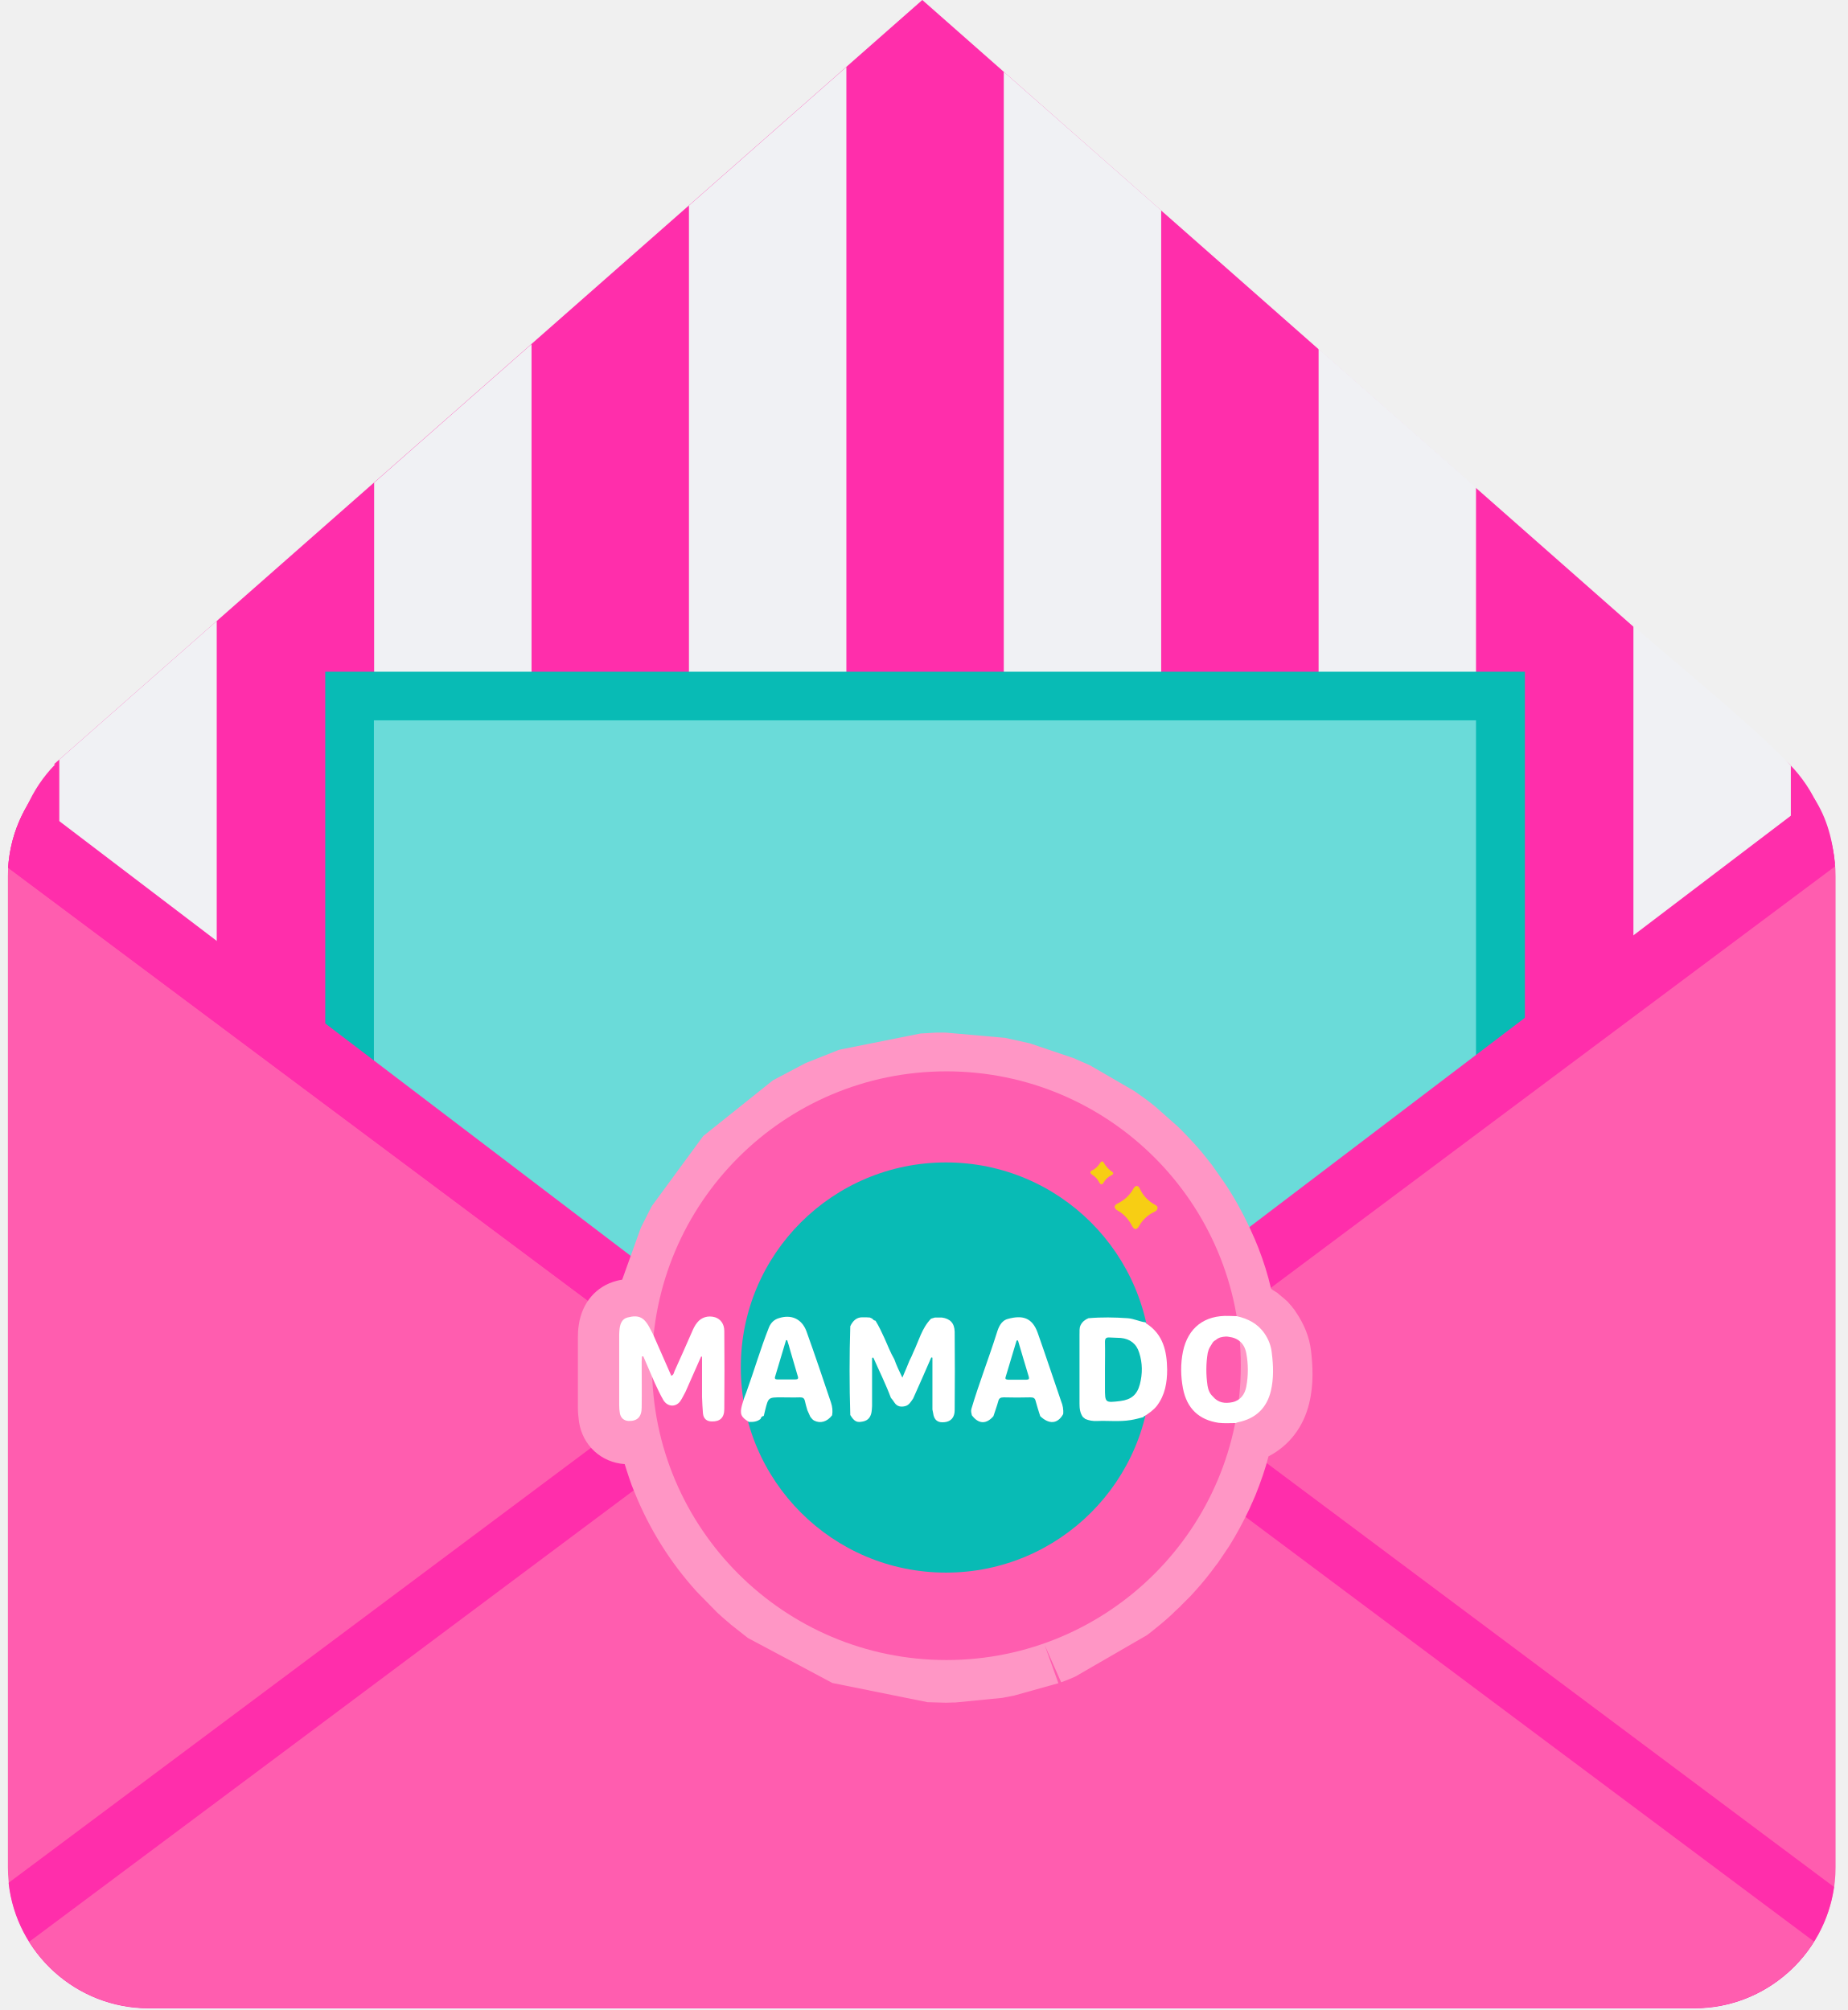
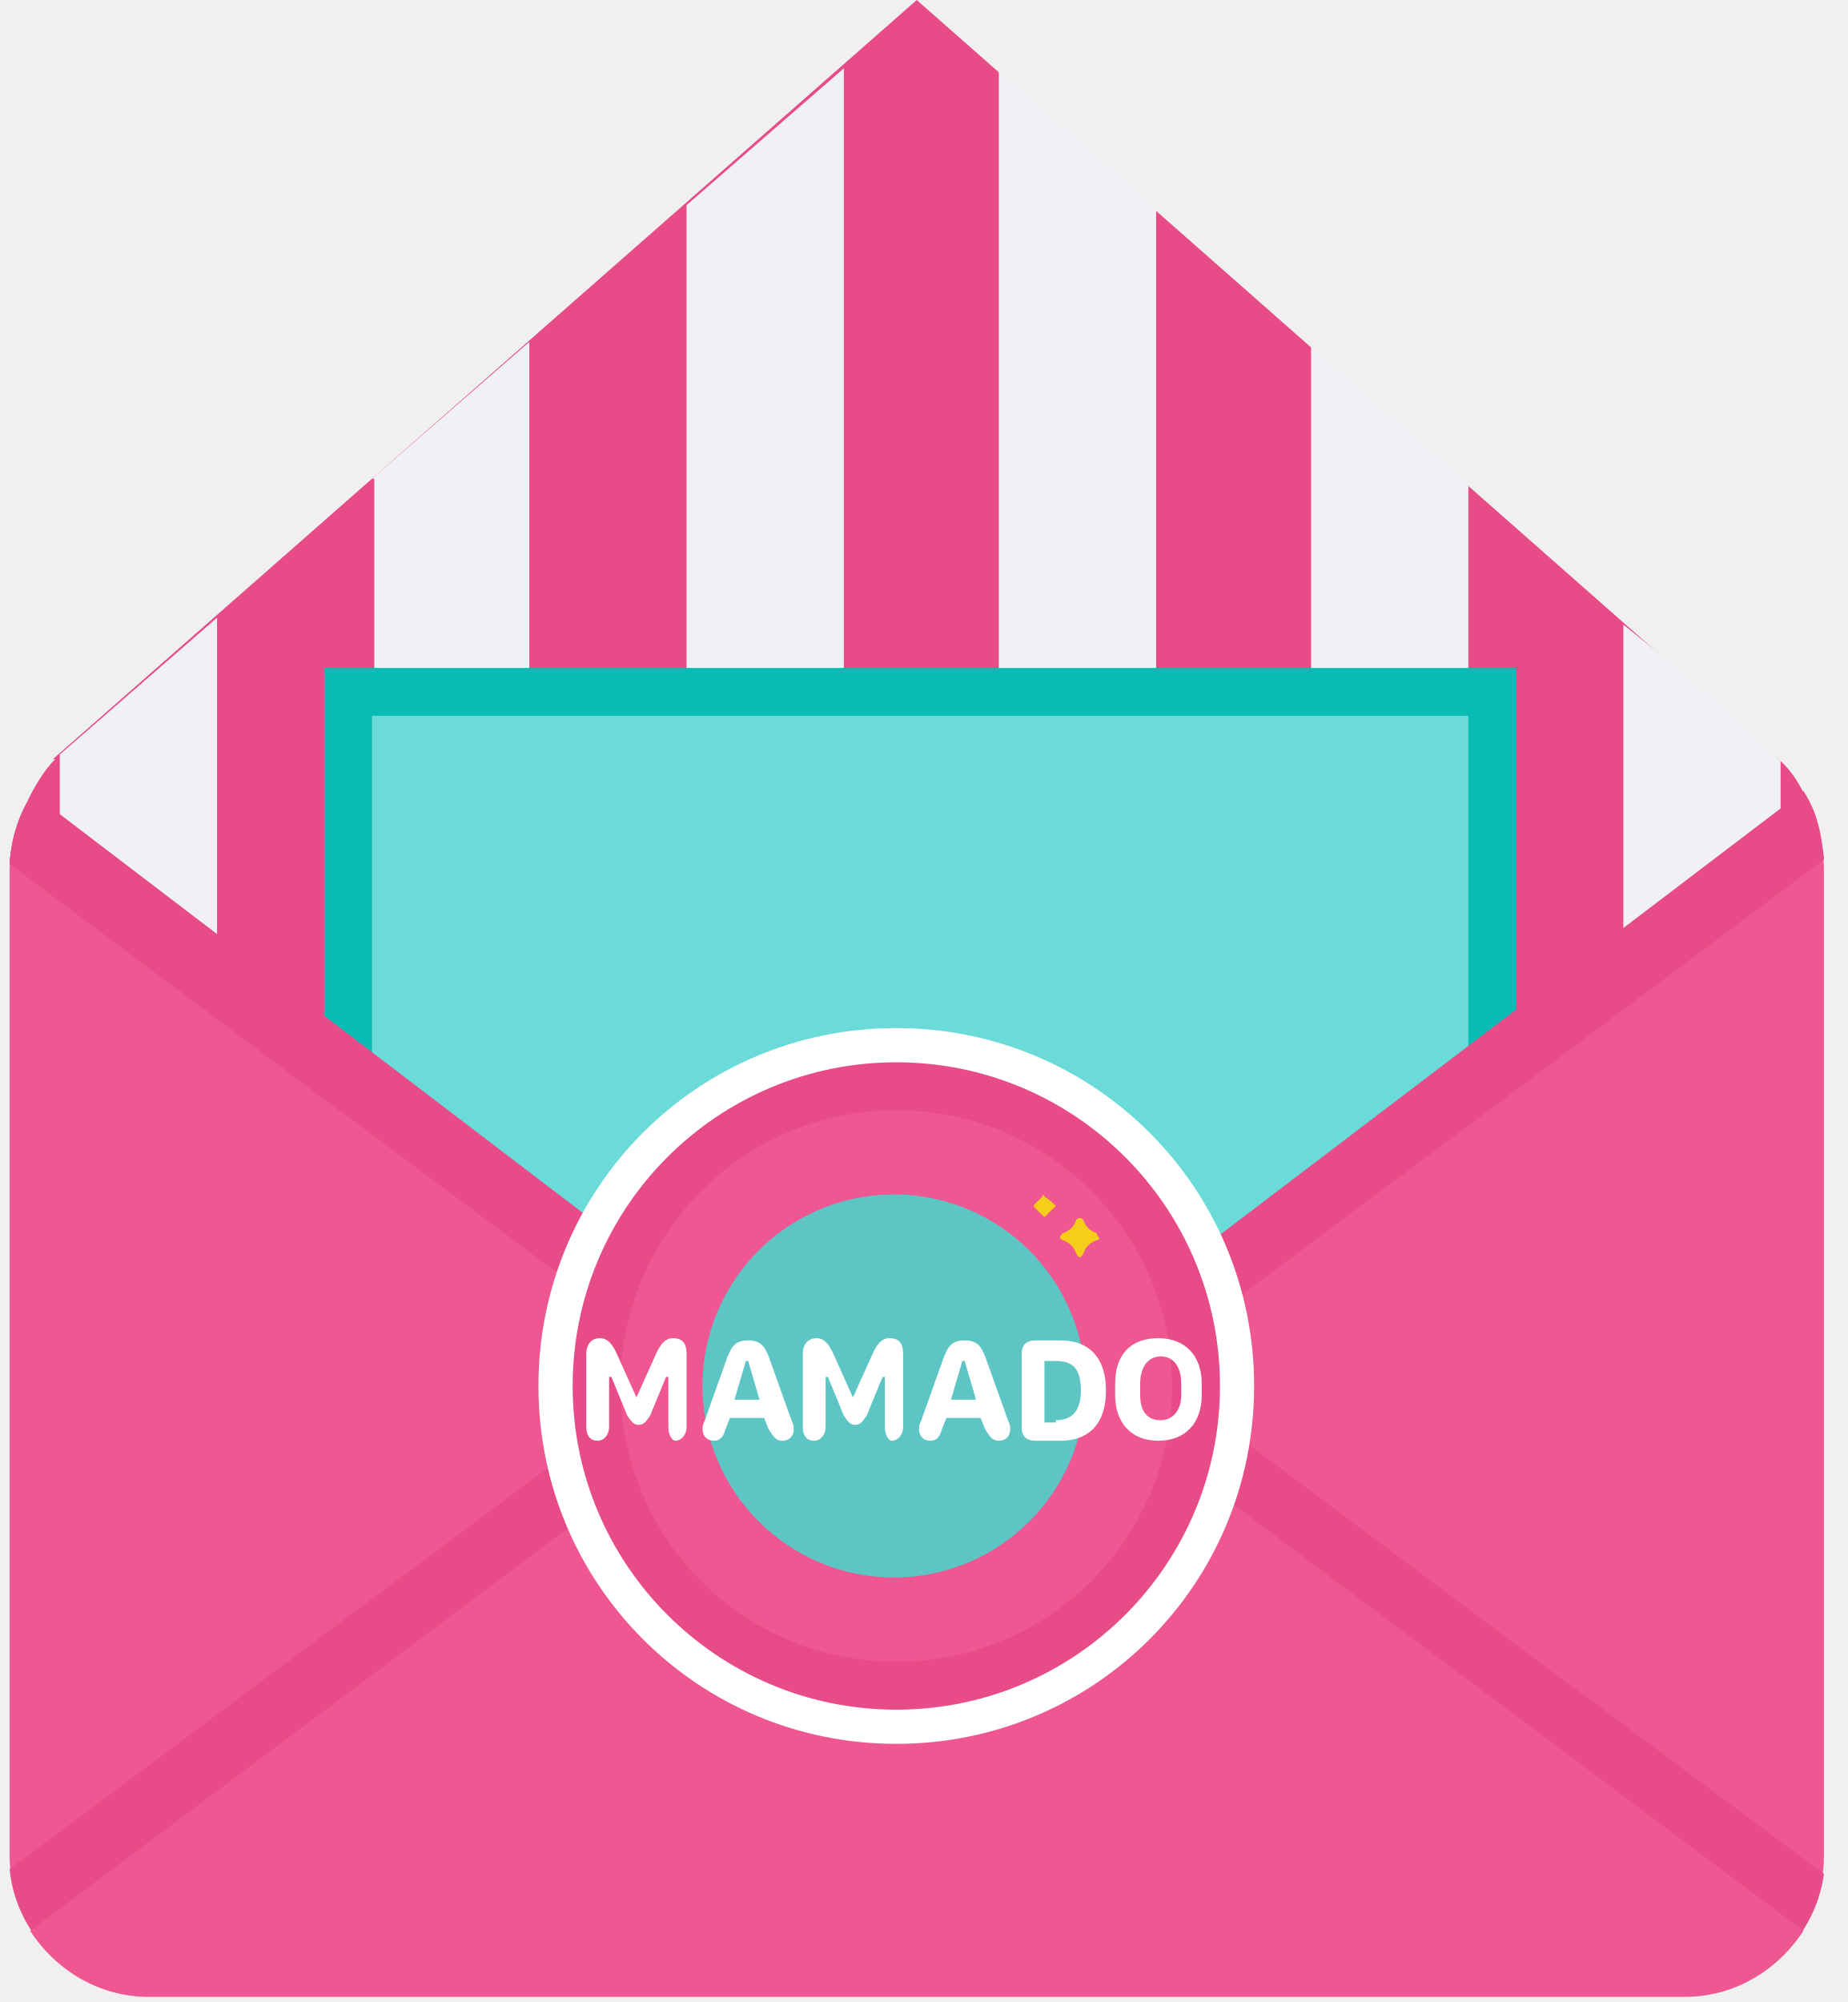
- <svg xmlns="http://www.w3.org/2000/svg" width="91" height="99" viewBox="0 0 91 99" fill="none">
-   <path fill-rule="evenodd" clip-rule="evenodd" d="M7.327 36.226H83.451C87.27 36.226 90.389 39.345 90.389 43.164V91.966C90.389 95.785 87.27 98.904 83.451 98.904H7.327C3.507 98.904 0.389 95.785 0.389 91.966V43.164C0.389 39.356 3.507 36.226 7.327 36.226Z" fill="#FF5DAF" />
-   <path fill-rule="evenodd" clip-rule="evenodd" d="M45.237 76.226L76.22 53.074L90.356 42.531C90.028 39.017 87.045 36.237 83.452 36.237H7.327C3.655 36.237 0.627 39.13 0.401 42.746L14.254 53.096L45.237 76.226Z" fill="#FF2EAB" />
-   <path fill-rule="evenodd" clip-rule="evenodd" d="M45.236 59.255L76.219 82.407L90.31 92.938C89.835 96.306 86.931 98.916 83.44 98.916H7.316C3.756 98.916 0.796 96.204 0.423 92.735L14.253 82.407L45.236 59.255Z" fill="#FF2EAB" />
-   <path fill-rule="evenodd" clip-rule="evenodd" d="M45.395 72.678L76.378 49.526L89.474 39.74C88.276 37.639 86.016 36.226 83.44 36.226H7.316C4.751 36.226 2.491 37.639 1.293 39.729L14.412 49.526L45.395 72.678Z" fill="#FF96C5" />
-   <path fill-rule="evenodd" clip-rule="evenodd" d="M45.395 62.802L76.378 85.954L89.327 95.627C88.095 97.593 85.915 98.904 83.44 98.904H7.316C4.841 98.904 2.66 97.593 1.44 95.638L14.412 85.954L45.395 62.802Z" fill="#FF5DAF" />
-   <path fill-rule="evenodd" clip-rule="evenodd" d="M69.734 54.509C59.575 48.237 47.53 47.029 39.282 36.237H83.463C86.039 36.237 88.299 37.661 89.496 39.752L76.4 49.537L69.734 54.509Z" fill="#FF96C5" />
-   <path fill-rule="evenodd" clip-rule="evenodd" d="M40.591 36.226H83.45C86.026 36.226 88.286 37.65 89.484 39.74L76.388 49.526L69.733 54.497C59.936 48.441 49.021 45.48 40.591 36.226Z" fill="#FF96C5" />
-   <path fill-rule="evenodd" clip-rule="evenodd" d="M69.734 54.509C59.575 48.237 47.53 47.029 39.282 36.237H83.463C86.039 36.237 88.299 37.661 89.496 39.752L76.4 49.537L69.734 54.509Z" fill="#FF96C5" />
-   <path fill-rule="evenodd" clip-rule="evenodd" d="M45.474 76.294L70.208 55.819L89.564 39.797C89.225 38.994 88.728 38.26 88.129 37.65L45.417 0L2.649 37.65H2.717C2.129 38.249 1.654 38.96 1.315 39.74L20.75 55.819L45.474 76.294Z" fill="#FF2EAB" />
-   <path fill-rule="evenodd" clip-rule="evenodd" d="M65.327 59.864L70.209 55.819L72.683 53.774V24L64.932 17.175V59.864H65.327ZM88.186 37.706V40.949L80.434 47.367V30.825C82.796 32.904 86.175 35.616 88.186 37.706ZM2.92 37.412L10.672 30.587V47.491L2.92 41.073V37.412ZM18.423 23.774L26.175 16.949V59.876H25.621L20.74 55.83L18.423 53.921V23.774ZM33.926 10.124L41.678 3.299V59.864H33.926V10.124ZM49.429 3.536L57.18 10.361V59.876H49.429V3.536Z" fill="#F0F1F4" />
-   <path fill-rule="evenodd" clip-rule="evenodd" d="M17.214 34.283H73.892V52.78L70.208 55.831L50.705 71.966H40.253L20.739 55.831L17.214 52.904V34.283Z" fill="#6ADBD9" />
-   <path d="M16.016 51.909L18.434 53.875L18.412 52.339V35.48H72.683V53.774L75.09 51.785V34.282V33.084H73.892H17.214H16.016V34.282V51.909Z" fill="#08BBB5" />
-   <path fill-rule="evenodd" clip-rule="evenodd" d="M45.237 76.226L47.61 74.452L1.52 39.378C0.875 40.361 0.48 41.503 0.401 42.734L14.254 53.084L45.237 76.226Z" fill="#FF2EAB" />
-   <path fill-rule="evenodd" clip-rule="evenodd" d="M45.519 76.18L43.147 74.406L89.327 39.31C89.971 40.294 90.276 41.446 90.356 42.678L76.502 53.028L45.519 76.18Z" fill="#FF2EAB" />
-   <path fill-rule="evenodd" clip-rule="evenodd" d="M46.593 52.858C46.706 52.858 46.83 52.858 46.943 52.858H47.068C47.147 52.858 47.226 52.858 47.305 52.87L47.429 52.881L47.655 52.892L47.813 52.904L48.005 52.926L48.163 52.937L48.367 52.96L48.514 52.983L48.728 53.017L48.853 53.039C48.932 53.05 49.011 53.062 49.09 53.073L49.203 53.096C49.305 53.118 49.407 53.13 49.508 53.152L49.542 53.163C49.655 53.186 49.768 53.209 49.881 53.231H49.892L49.926 53.242C50.028 53.265 50.13 53.288 50.22 53.31L50.31 53.333L50.536 53.389L50.683 53.435L50.853 53.48L51.011 53.525L51.192 53.581L51.327 53.627L51.519 53.694L51.655 53.74L51.813 53.796L51.971 53.853L52.175 53.932L52.265 53.966C52.356 54 52.435 54.033 52.514 54.079L52.57 54.101H52.582C52.672 54.147 52.774 54.192 52.864 54.237H52.875L52.988 54.293L53.169 54.384L53.305 54.452L53.452 54.531L53.599 54.61L53.745 54.689L53.881 54.768L54.028 54.858L54.163 54.937L54.322 55.039L54.446 55.118L54.582 55.209L54.728 55.31L54.808 55.367L55 55.502C55.09 55.559 55.169 55.627 55.248 55.683C55.395 55.785 55.531 55.898 55.666 56.011L55.757 56.09L55.915 56.226L56.005 56.305L56.163 56.44L56.254 56.519L56.401 56.655L56.491 56.745L56.638 56.881L56.717 56.96L56.875 57.118L56.932 57.175C57.271 57.525 57.599 57.887 57.892 58.26L57.938 58.305L58.084 58.497L58.13 58.553L58.276 58.757L58.31 58.802C58.367 58.87 58.412 58.949 58.469 59.028L58.491 59.05C58.548 59.13 58.604 59.209 58.661 59.288L58.672 59.299C59.068 59.898 59.429 60.531 59.734 61.197L59.745 61.22C59.791 61.31 59.825 61.389 59.858 61.48L59.881 61.514C59.915 61.604 59.96 61.683 59.994 61.774L60.005 61.796C60.039 61.887 60.073 61.977 60.118 62.067L60.13 62.09C60.356 62.678 60.548 63.276 60.695 63.898V63.909C60.717 64.011 60.74 64.113 60.762 64.203V64.226C60.785 64.316 60.808 64.418 60.819 64.508L60.83 64.553C60.853 64.644 60.864 64.745 60.887 64.836V64.847H60.909H60.932H60.955H60.977L61 64.858H61.022L61.045 64.87L61.068 64.881L61.09 64.892L61.113 64.903L61.135 64.915L61.158 64.926L61.181 64.937L61.203 64.949L61.226 64.96L61.248 64.971L61.271 64.983L61.294 64.994L61.316 65.005L61.339 65.016L61.361 65.028L61.384 65.039L61.407 65.05L61.429 65.062L61.452 65.073L61.474 65.084L61.497 65.096L61.52 65.107L61.542 65.118L61.565 65.129L61.587 65.141L61.61 65.152L61.632 65.163L61.655 65.175L61.678 65.186L61.7 65.197L61.723 65.209L61.745 65.22L61.768 65.231L61.791 65.243L61.813 65.254L61.836 65.265L61.858 65.276L61.881 65.288L61.904 65.299L61.926 65.31L61.949 65.322L61.971 65.333L61.994 65.344L62.017 65.356L62.039 65.378L62.062 65.401L62.084 65.423L62.107 65.446L62.13 65.469L62.141 65.491L62.152 65.514L62.163 65.536L62.175 65.559L62.186 65.582L62.197 65.604L62.209 65.627L62.22 65.649L62.231 65.672C62.435 65.966 62.559 66.293 62.593 66.632C62.672 67.254 62.695 67.887 62.548 68.508C62.344 69.356 61.802 69.864 60.955 70.045C60.909 70.056 60.864 70.067 60.819 70.09H60.808C60.785 70.18 60.774 70.282 60.751 70.372L60.74 70.418C60.717 70.508 60.695 70.598 60.672 70.689L60.661 70.734C60.638 70.824 60.615 70.915 60.593 71.005L60.582 71.028C60.423 71.615 60.231 72.192 59.994 72.757L59.971 72.813C59.938 72.892 59.904 72.983 59.87 73.062L59.858 73.096C59.825 73.186 59.779 73.265 59.745 73.356L59.734 73.389C59.474 73.943 59.192 74.474 58.864 74.983L58.853 75.005C58.808 75.084 58.751 75.163 58.706 75.243L58.683 75.276C58.638 75.344 58.582 75.423 58.536 75.491L58.502 75.536C58.457 75.604 58.401 75.683 58.356 75.751L58.333 75.774C58.039 76.169 57.734 76.553 57.407 76.926L57.373 76.96L57.203 77.141L57.158 77.197L56.988 77.367L56.932 77.423L56.774 77.582L56.695 77.661L56.536 77.808L56.469 77.864L56.299 78.022C56.152 78.147 56.017 78.271 55.87 78.395L55.836 78.418L55.678 78.553L55.587 78.632C55.531 78.677 55.474 78.723 55.418 78.768L55.339 78.836L55.169 78.96L55.068 79.039L54.921 79.141L54.796 79.231L54.661 79.322L54.514 79.423L54.389 79.502L54.22 79.604L54.107 79.672C54.017 79.728 53.926 79.774 53.847 79.83L53.689 79.921L53.553 80L53.418 80.067L53.248 80.158L53.124 80.226L52.966 80.305L52.819 80.373L52.672 80.44L52.525 80.508L52.344 80.587L52.22 80.644C52.152 80.677 52.084 80.7 52.005 80.734L51.904 80.779C51.802 80.813 51.712 80.858 51.61 80.892H51.599L51.497 80.926C51.429 80.949 51.361 80.971 51.294 80.994L51.147 81.039L50.977 81.096L50.83 81.141L50.638 81.197L50.514 81.231L50.322 81.288L50.175 81.322L49.96 81.378L49.847 81.401C49.757 81.423 49.666 81.435 49.587 81.457L49.519 81.469C49.406 81.491 49.294 81.514 49.192 81.536H49.181L49.101 81.548C49.022 81.559 48.932 81.582 48.853 81.593L48.717 81.615L48.514 81.649L48.356 81.672L48.175 81.695L48.005 81.717L47.825 81.728L47.655 81.74L47.463 81.751L47.327 81.762C47.248 81.762 47.158 81.774 47.079 81.774H46.977C46.864 81.774 46.74 81.774 46.627 81.774C46.502 81.774 46.378 81.774 46.265 81.774H46.254C46.141 81.774 46.017 81.762 45.904 81.762C45.825 81.762 45.745 81.751 45.666 81.751L45.542 81.74C45.474 81.74 45.395 81.728 45.327 81.717L45.181 81.706L44.966 81.683L44.83 81.672L44.649 81.649L44.469 81.627L44.31 81.604L44.118 81.57L43.971 81.548C43.904 81.536 43.825 81.525 43.757 81.502L43.632 81.48L43.418 81.435L43.271 81.401L43.079 81.356L42.909 81.31L42.74 81.265L42.559 81.209L42.401 81.163L42.22 81.107L42.062 81.05L41.904 80.994L41.734 80.937L41.576 80.881L41.407 80.813L41.26 80.757L41.09 80.689L40.921 80.621L40.785 80.564L40.604 80.485L40.457 80.418L40.288 80.339L40.141 80.26L39.994 80.18L39.825 80.09L39.689 80.011L39.542 79.932L39.384 79.841L39.248 79.762L39.09 79.661L38.955 79.582L38.796 79.48L38.661 79.389L38.514 79.288L38.378 79.197L38.22 79.084L38.107 79.005L37.938 78.881L37.825 78.79L37.666 78.666L37.565 78.587L37.384 78.44L37.316 78.384C37.248 78.327 37.192 78.271 37.124 78.214L37.045 78.147C36.988 78.09 36.921 78.034 36.864 77.988L36.796 77.932C36.728 77.875 36.672 77.819 36.615 77.762L36.559 77.706C36.491 77.649 36.435 77.582 36.367 77.514L36.333 77.48C36.265 77.412 36.197 77.344 36.13 77.276L36.107 77.243C36.039 77.175 35.971 77.096 35.904 77.016L35.881 76.994C34.751 75.74 33.836 74.293 33.203 72.7C33.124 72.497 33.045 72.282 32.966 72.067L32.955 72.045C32.842 71.728 32.74 71.401 32.649 71.062V71.05C32.615 70.949 32.593 70.836 32.57 70.723V70.7C32.548 70.587 32.514 70.485 32.491 70.372V70.361C32.469 70.248 32.446 70.135 32.423 70.022V70.011C32.401 69.898 32.378 69.785 32.367 69.672C32.344 69.559 32.333 69.446 32.31 69.333V69.31C32.276 69.084 32.254 68.847 32.231 68.621V68.598C32.209 68.361 32.197 68.124 32.186 67.887V67.875L32.175 67.853L32.163 67.83L32.152 67.808L32.141 67.785L32.13 67.762L32.118 67.74L32.107 67.717L32.028 67.785L32.017 67.762L32.005 67.74L31.994 67.717L31.983 67.695L31.971 67.672L31.96 67.649L31.949 67.627L31.938 67.604L31.926 67.582L31.915 67.559L31.904 67.536L31.892 67.514L31.881 67.491L31.87 67.469L31.858 67.446L31.847 67.423L31.836 67.401L31.825 67.378L31.858 67.389L31.847 67.367L31.836 67.344L31.825 67.322L31.813 67.299L31.802 67.276L31.791 67.254L31.779 67.231L31.768 67.209L31.757 67.186L31.745 67.163L31.734 67.141L31.723 67.118L31.712 67.096L31.7 67.073L31.689 67.05L31.678 67.028L31.666 67.005L31.655 66.983L31.644 66.96L31.632 66.937L31.621 66.915L31.61 66.892L31.599 66.87L31.531 66.881C31.531 66.96 31.519 67.05 31.519 67.129C31.519 67.887 31.531 68.632 31.519 69.389C31.519 69.853 31.305 70.067 30.875 70.056C30.649 70.045 30.491 69.909 30.446 69.683C30.423 69.548 30.412 69.412 30.412 69.276C30.412 68.124 30.412 66.96 30.412 65.808C30.412 65.706 30.423 65.593 30.435 65.491C30.469 65.254 30.559 65.028 30.819 64.96C31.09 64.892 31.373 64.847 31.621 65.062C31.847 65.243 31.926 65.514 32.062 65.751L32.073 65.785L32.084 65.808C32.096 65.695 32.107 65.582 32.118 65.469C32.141 65.276 32.175 65.084 32.209 64.892L32.231 64.79C32.243 64.723 32.254 64.655 32.265 64.587L32.288 64.451L32.322 64.271L32.356 64.113L32.401 63.932L32.435 63.774L32.48 63.593L32.525 63.435L32.57 63.265L32.615 63.107L32.672 62.915L32.717 62.779L32.774 62.598L32.83 62.429L32.887 62.282L32.955 62.113L33.011 61.954L33.068 61.807L33.135 61.638L33.192 61.502L33.271 61.322L33.316 61.22L33.418 61.017V61.005C33.463 60.915 33.508 60.813 33.553 60.723L33.565 60.711C33.61 60.61 33.666 60.519 33.723 60.418V60.406L33.768 60.316L33.881 60.113L33.949 60L34.05 59.819L34.13 59.694L34.231 59.525L34.322 59.389L34.412 59.254L34.525 59.096L34.604 58.971L34.706 58.824L34.808 58.689L34.909 58.553L35.011 58.418L35.113 58.282L35.214 58.158L35.316 58.033L35.44 57.887L35.531 57.785L35.655 57.638L35.757 57.525L35.881 57.389L35.983 57.276L36.107 57.152L36.22 57.039L36.356 56.904L36.457 56.813C36.525 56.745 36.593 56.678 36.661 56.621L36.695 56.587L36.706 56.576C36.785 56.508 36.864 56.429 36.955 56.361L36.966 56.35L37.068 56.26L37.214 56.135L37.339 56.033L37.474 55.92L37.599 55.819L37.745 55.706L37.881 55.604L38.017 55.502L38.152 55.401L38.288 55.31L38.435 55.209L38.559 55.13L38.717 55.028L38.853 54.937L38.988 54.847L39.169 54.745L39.271 54.689L39.463 54.587L39.576 54.519L39.745 54.429L39.892 54.35L40.05 54.271L40.186 54.203L40.401 54.101L40.491 54.056L40.706 53.966L40.819 53.92H40.83C40.932 53.875 41.034 53.841 41.135 53.796L41.158 53.785C41.26 53.74 41.361 53.706 41.463 53.672L41.508 53.661C41.599 53.627 41.7 53.593 41.791 53.559L41.892 53.525L42.107 53.457L42.265 53.412L42.435 53.367L42.593 53.322L42.785 53.265L42.909 53.231L43.124 53.175L43.248 53.141L43.463 53.096L43.599 53.062L43.791 53.028L43.949 52.994L44.13 52.96L44.288 52.937L44.469 52.915L44.649 52.892L44.819 52.87L45 52.847L45.181 52.836L45.361 52.824L45.565 52.813L45.7 52.802C45.779 52.802 45.87 52.791 45.96 52.791H46.073C46.344 52.858 46.469 52.858 46.593 52.858ZM61.034 66.135V66.158V66.18L61.045 66.316V66.339V66.361L61.056 66.553V66.576V66.598V66.677V66.7V66.723L61.068 66.971V66.994V67.016V67.028V67.039V67.062V67.084C61.068 67.197 61.068 67.299 61.068 67.412C61.068 67.536 61.068 67.649 61.068 67.774V67.785V67.796V67.808V67.83C61.068 67.921 61.056 68 61.056 68.09V68.113V68.135V68.158V68.18V68.203V68.226L61.045 68.406V68.429L61.034 68.576V68.598V68.621V68.644V68.666V68.689V68.711V68.734V68.757L61.011 68.96V68.983V69.005L61.022 68.994L61.034 68.983L61.045 68.971L61.056 68.96L61.068 68.949L61.079 68.937L61.09 68.926L61.101 68.915L61.113 68.903L61.124 68.892L61.135 68.881L61.147 68.87L61.158 68.858L61.169 68.847L61.181 68.836L61.192 68.824V68.813V68.802L61.203 68.79V68.779V68.768L61.214 68.757V68.745V68.734V68.723V68.711V68.7V68.689V68.677V68.666V68.655V68.644V68.632V68.621V68.61V68.598V68.587V68.576V68.564V68.553V68.542V68.531V68.519V68.508V68.497V68.485V68.474V68.463V68.451V68.44V68.429V68.418V68.406V68.395V68.384C61.316 67.841 61.316 67.288 61.214 66.745V66.734V66.723V66.711V66.7V66.689V66.677V66.666V66.655V66.644V66.632V66.621V66.61V66.598V66.587V66.576V66.564V66.553V66.542V66.531V66.519V66.508V66.497V66.485V66.474V66.463V66.451V66.44V66.429V66.418V66.406V66.395V66.384V66.372V66.361L61.203 66.35V66.339V66.327L61.192 66.316L61.181 66.305V66.293L61.158 66.271V66.26L61.147 66.248V66.237L61.135 66.226L61.124 66.214L61.113 66.203L61.101 66.192L61.09 66.18H61.079L61.068 66.169L61.056 66.158L61.034 66.135Z" fill="#FF5DAF" />
-   <path d="M46.581 83.865L45.757 83.842C45.734 83.842 45.711 83.842 45.689 83.842L40.988 82.893L36.83 80.678L36.028 80.046C36.016 80.034 35.937 79.978 35.937 79.966L35.734 79.797C35.734 79.797 35.655 79.718 35.644 79.718L35.417 79.514L35.327 79.435L34.31 78.396C32.999 76.949 31.971 75.3 31.248 73.503C31.146 73.266 31.056 73.028 30.977 72.78C30.898 72.554 30.83 72.328 30.762 72.113C29.61 72.034 28.694 71.198 28.514 70.046C28.48 69.797 28.457 69.571 28.457 69.334V65.865C28.457 65.661 28.468 65.458 28.502 65.254C28.66 64.158 29.361 63.345 30.367 63.085C30.457 63.062 30.547 63.04 30.638 63.029L31.53 60.543C31.53 60.543 31.576 60.441 31.576 60.43L32.039 59.514C32.039 59.503 32.107 59.401 32.107 59.39L34.627 55.955L38.062 53.209L39.666 52.362C39.677 52.362 39.768 52.317 39.779 52.317L41.259 51.729L41.372 51.695L45.327 50.904L46.118 50.859C46.276 50.859 46.412 50.859 46.559 50.859L49.497 51.119L50.672 51.379C50.683 51.379 50.773 51.401 50.785 51.413L52.886 52.124C52.898 52.124 52.999 52.17 53.011 52.181L53.293 52.305C53.316 52.317 53.395 52.35 53.429 52.362L53.677 52.475C53.7 52.486 53.734 52.497 53.757 52.52L55.824 53.718C55.836 53.718 55.915 53.786 55.926 53.786L56.434 54.147C56.593 54.26 56.751 54.396 56.909 54.52L58.005 55.492L58.096 55.582L58.265 55.752C58.717 56.215 59.09 56.622 59.429 57.062L59.644 57.334C59.655 57.345 59.711 57.413 59.711 57.424L60.299 58.26C60.762 58.949 61.169 59.684 61.519 60.43L61.813 61.085C61.813 61.096 61.858 61.198 61.858 61.198L61.96 61.447C62.22 62.113 62.434 62.791 62.593 63.48C62.604 63.492 62.615 63.492 62.627 63.503C62.649 63.514 62.66 63.526 62.672 63.537C62.694 63.548 62.706 63.56 62.728 63.571C62.762 63.593 62.785 63.605 62.819 63.627C62.83 63.627 62.852 63.65 62.875 63.661C62.898 63.673 62.92 63.695 62.943 63.718C62.965 63.74 63.045 63.797 63.067 63.819C63.09 63.842 63.169 63.91 63.191 63.921C63.203 63.932 63.282 64 63.293 64.012C63.316 64.034 63.361 64.068 63.384 64.091C63.395 64.102 63.463 64.17 63.474 64.192C63.485 64.204 63.553 64.283 63.564 64.294C63.587 64.317 63.644 64.384 63.655 64.407C63.689 64.441 63.768 64.543 63.79 64.588C64.231 65.232 64.48 65.865 64.559 66.531C64.638 67.232 64.706 68.158 64.468 69.119C64.186 70.294 63.474 71.209 62.468 71.729C62.468 71.74 62.457 71.752 62.457 71.763C62.31 72.339 62.084 72.995 61.824 73.639L61.711 73.899C61.711 73.899 61.666 74.012 61.655 74.023L61.531 74.305C61.214 74.972 60.886 75.582 60.525 76.158L59.983 76.961C59.983 76.961 59.915 77.062 59.903 77.062C59.576 77.514 59.225 77.955 58.852 78.362L58.638 78.599C58.627 78.61 58.57 78.667 58.559 78.678L58.389 78.848C58.378 78.859 58.31 78.927 58.299 78.938L58.141 79.096C58.141 79.108 58.05 79.187 58.05 79.187L57.881 79.345C57.87 79.356 57.79 79.424 57.79 79.435L57.621 79.594C57.44 79.752 57.282 79.899 57.112 80.034L56.593 80.452C56.581 80.452 56.491 80.531 56.491 80.531L52.954 82.576L52.694 82.689C52.638 82.712 52.638 82.712 52.581 82.735L52.254 82.859L51.44 81.017L52.118 82.904L49.937 83.514L49.463 83.605C49.451 83.605 49.361 83.627 49.35 83.627L47.056 83.853H46.943C46.864 83.853 46.728 83.865 46.581 83.865ZM45.971 79.842L46.581 79.853L48.717 79.673L50.785 79.13C50.785 79.13 50.898 79.085 50.909 79.085L51.124 79.006L51.237 78.961L54.129 77.322L54.559 76.983C54.694 76.87 54.83 76.757 54.943 76.644L55.881 75.707C56.175 75.379 56.446 75.04 56.694 74.689L57.135 74.034C57.429 73.571 57.677 73.108 57.903 72.633L58.118 72.147C58.333 71.605 58.502 71.108 58.638 70.61C58.649 70.576 58.66 70.52 58.672 70.497L58.819 69.82C58.852 69.639 58.909 69.469 58.988 69.3C58.965 69.141 58.954 68.983 58.977 68.825L58.999 68.543L59.598 68.565C59.632 68.543 59.666 68.52 59.7 68.497L59.293 68.486C59.293 68.475 59.293 68.463 59.293 68.463L58.999 68.43L59.022 68.068C59.022 68.057 59.022 68.023 59.022 67.978C59.022 67.955 59.022 67.944 59.022 67.933L59.033 67.729C59.033 67.718 59.033 67.695 59.033 67.673V67.368V67.085C59.033 67.051 59.033 67.017 59.033 66.983L59.022 66.78C59.022 66.769 59.022 66.735 59.022 66.701C59.022 66.689 59.022 66.678 59.022 66.667L59.011 66.52C59.011 66.497 59.011 66.475 59.011 66.463L58.999 66.339C58.988 66.158 58.999 65.978 59.033 65.797C58.943 65.616 58.886 65.424 58.852 65.221L58.694 64.463C58.559 63.921 58.401 63.39 58.208 62.882L57.881 62.113C57.61 61.537 57.304 60.995 56.965 60.475L56.321 59.593C56.039 59.243 55.757 58.927 55.463 58.633L54.355 57.639C54.254 57.548 54.129 57.458 54.005 57.367L51.926 56.102C51.915 56.102 51.903 56.091 51.892 56.091L49.7 55.288L46.807 54.882H46.525L42.762 55.458L38.322 57.944L35.655 61.198L35.576 61.345L35.519 61.447L34.22 65.175C34.175 65.435 34.152 65.605 34.129 65.763L34.096 66.046C34.062 66.384 33.937 66.712 33.757 66.983L33.79 66.972C33.79 66.983 33.836 67.085 33.847 67.096C33.858 67.119 33.903 67.232 33.915 67.254C33.994 67.481 34.05 67.729 34.05 67.966C34.062 68.091 34.073 68.294 34.084 68.486C34.107 68.712 34.129 68.904 34.152 69.108L34.197 69.413C34.197 69.424 34.197 69.435 34.208 69.447L34.457 70.588C34.536 70.882 34.627 71.164 34.717 71.447C34.785 71.65 34.852 71.831 34.932 72.012C35.485 73.379 36.254 74.622 37.248 75.718L38.016 76.497L36.739 78.046L38.095 76.576L42.141 79.062L44.05 79.605L44.22 79.639L45.892 79.831C45.96 79.842 45.971 79.842 45.971 79.842Z" fill="#FF96C5" />
-   <path fill-rule="evenodd" clip-rule="evenodd" d="M46.604 52.768C54.615 52.768 61.101 59.266 61.101 67.266C61.101 75.266 54.604 81.763 46.604 81.763C38.604 81.763 32.107 75.266 32.107 67.266C32.107 59.266 38.593 52.768 46.604 52.768Z" fill="#FF5DAF" />
-   <path fill-rule="evenodd" clip-rule="evenodd" d="M46.582 57.254C52.164 57.254 56.683 61.774 56.683 67.356C56.683 72.938 52.164 77.457 46.582 77.457C41 77.457 36.48 72.938 36.48 67.356C36.469 61.774 41 57.254 46.582 57.254Z" fill="#08BBB5" />
-   <path fill-rule="evenodd" clip-rule="evenodd" d="M57.001 59.503C56.989 59.593 56.933 59.65 56.854 59.684C56.515 59.842 56.266 60.079 56.086 60.396C55.972 60.588 55.848 60.577 55.746 60.384C55.577 60.057 55.351 59.797 55.023 59.616C54.843 59.514 54.843 59.367 55.035 59.277C55.374 59.108 55.633 58.87 55.814 58.543C55.916 58.362 56.052 58.373 56.131 58.554C56.289 58.893 56.538 59.153 56.865 59.334C56.978 59.39 57.001 59.435 57.001 59.503Z" fill="#F7CE14" />
-   <path fill-rule="evenodd" clip-rule="evenodd" d="M54.818 57.775C54.818 57.843 54.773 57.865 54.728 57.888C54.558 57.967 54.434 58.091 54.344 58.249C54.276 58.362 54.197 58.362 54.129 58.238C54.05 58.08 53.937 57.956 53.79 57.865C53.666 57.786 53.654 57.707 53.79 57.639C53.959 57.56 54.072 57.436 54.174 57.278C54.219 57.21 54.298 57.165 54.344 57.255C54.457 57.447 54.592 57.605 54.784 57.73L54.818 57.775Z" fill="#F7CE14" />
-   <path fill-rule="evenodd" clip-rule="evenodd" d="M54.412 67.447C54.412 67.752 54.412 68.046 54.412 68.351C54.412 69.097 54.412 69.097 55.169 69.006C55.7 68.939 55.994 68.701 56.13 68.181C56.265 67.662 56.265 67.142 56.096 66.622C55.96 66.181 55.644 65.944 55.192 65.899C55.011 65.888 54.819 65.888 54.638 65.876C54.468 65.865 54.412 65.921 54.412 66.091C54.423 66.543 54.412 66.995 54.412 67.447ZM53.214 65.266C53.293 65.108 53.429 64.995 53.598 64.927C54.242 64.871 54.886 64.882 55.531 64.927C55.847 64.95 56.118 65.097 56.412 65.131L56.446 65.187C57.282 65.718 57.463 66.566 57.474 67.458C57.474 68.091 57.372 68.713 56.966 69.244C56.796 69.458 56.581 69.605 56.355 69.752C56.333 69.752 56.31 69.763 56.31 69.797C56.096 69.854 55.892 69.91 55.678 69.944C55.135 70.034 54.581 69.967 54.028 69.989C53.824 70.001 53.621 69.967 53.44 69.888C53.406 69.854 53.372 69.831 53.327 69.797C53.18 69.594 53.158 69.368 53.158 69.131C53.158 68.001 53.158 66.871 53.158 65.741C53.169 65.582 53.135 65.424 53.214 65.266Z" fill="white" />
-   <path fill-rule="evenodd" clip-rule="evenodd" d="M60.355 65.831C60.174 65.842 60.005 65.876 59.869 66C59.779 66.046 59.722 66.102 59.677 66.192C59.643 66.238 59.62 66.294 59.586 66.339C59.53 66.43 59.496 66.531 59.473 66.633C59.383 67.164 59.383 67.707 59.462 68.249C59.496 68.452 59.564 68.633 59.722 68.78C59.982 69.096 60.321 69.141 60.694 69.062C61.089 68.972 61.304 68.667 61.372 68.294C61.473 67.752 61.473 67.198 61.372 66.656C61.281 66.17 60.976 65.899 60.502 65.842C60.456 65.831 60.411 65.831 60.355 65.831ZM60.897 64.825C61.451 64.949 61.925 65.187 62.264 65.673C62.468 65.966 62.592 66.294 62.626 66.633C62.705 67.254 62.728 67.887 62.581 68.509C62.377 69.356 61.835 69.865 60.988 70.046C60.942 70.057 60.897 70.068 60.852 70.091C60.569 70.091 60.287 70.113 60.005 70.079C59.044 69.933 58.445 69.379 58.253 68.384C58.14 67.786 58.129 67.175 58.253 66.565C58.502 65.39 59.315 64.769 60.524 64.814C60.637 64.814 60.762 64.825 60.897 64.825Z" fill="white" />
-   <path fill-rule="evenodd" clip-rule="evenodd" d="M32.152 65.706C32.457 66.395 32.762 67.084 33.056 67.762C33.18 67.717 33.18 67.615 33.214 67.536C33.508 66.892 33.79 66.248 34.073 65.604C34.14 65.446 34.219 65.276 34.333 65.141C34.536 64.881 34.875 64.779 35.214 64.881C35.485 64.972 35.666 65.209 35.666 65.559C35.677 66.836 35.677 68.124 35.666 69.401C35.666 69.83 35.451 70.022 35.056 70.011C34.796 70.011 34.638 69.875 34.615 69.604C34.592 69.344 34.581 69.073 34.57 68.802C34.57 68.147 34.57 67.48 34.57 66.825L34.525 66.813C34.265 67.389 34.016 67.977 33.756 68.553C33.666 68.712 33.598 68.87 33.496 69.017C33.27 69.322 32.864 69.299 32.66 68.949C32.502 68.678 32.378 68.395 32.242 68.113C32.05 67.672 31.869 67.243 31.677 66.802L31.609 66.813C31.609 66.892 31.598 66.983 31.598 67.062C31.598 67.819 31.609 68.565 31.598 69.322C31.598 69.785 31.383 70 30.954 69.988C30.728 69.977 30.57 69.841 30.525 69.615C30.502 69.48 30.491 69.344 30.491 69.209C30.491 68.045 30.491 66.892 30.491 65.74C30.491 65.638 30.502 65.525 30.513 65.423C30.547 65.186 30.638 64.96 30.898 64.892C31.169 64.825 31.451 64.779 31.7 64.994C31.926 65.209 32.016 65.469 32.152 65.706Z" fill="white" />
-   <path fill-rule="evenodd" clip-rule="evenodd" d="M42.943 69.255C42.943 69.311 42.932 69.368 42.932 69.424C42.909 69.763 42.774 69.955 42.503 70.012C42.197 70.079 42.073 70.023 41.87 69.695C41.825 68.238 41.825 66.78 41.87 65.322C41.994 65.062 42.175 64.87 42.491 64.882C42.604 64.882 42.717 64.882 42.83 64.893C42.876 64.916 42.921 64.927 42.955 64.95C43 65.006 43.045 65.04 43.113 65.051C43.282 65.322 43.418 65.616 43.553 65.91C43.712 66.26 43.847 66.622 44.039 66.95C44.141 67.243 44.277 67.526 44.435 67.853C44.57 67.537 44.683 67.277 44.785 67.017C44.853 66.882 44.921 66.746 44.977 66.599C45.248 66.034 45.395 65.413 45.847 64.95C45.915 64.927 45.971 64.916 46.039 64.893C46.152 64.893 46.265 64.893 46.378 64.893C46.785 64.95 47 65.164 47.011 65.594C47.022 66.882 47.022 68.17 47.011 69.458C47.011 69.82 46.819 70.012 46.525 70.046C46.175 70.091 45.994 69.944 45.949 69.594C45.938 69.537 45.926 69.481 45.915 69.424C45.915 68.577 45.915 67.718 45.915 66.87L45.858 66.859C45.565 67.537 45.271 68.204 44.966 68.882C44.864 69.029 44.763 69.209 44.582 69.255C44.378 69.311 44.175 69.288 44.039 69.074C43.994 68.995 43.926 68.916 43.87 68.848C43.621 68.181 43.305 67.548 43.022 66.904C43 66.859 42.977 66.837 42.943 66.904C42.943 67.673 42.943 68.464 42.943 69.255Z" fill="white" />
-   <path fill-rule="evenodd" clip-rule="evenodd" d="M50.128 66.023C50.106 66.023 50.083 66.023 50.061 66.023C49.88 66.622 49.699 67.221 49.518 67.831C49.484 67.944 49.563 67.944 49.643 67.955C49.948 67.955 50.241 67.955 50.547 67.955C50.66 67.955 50.693 67.91 50.66 67.808C50.479 67.198 50.298 66.611 50.128 66.023ZM52.354 69.65C52.083 70.136 51.665 70.17 51.224 69.752C51.145 69.503 51.066 69.266 50.998 69.006C50.965 68.859 50.886 68.825 50.739 68.825C50.298 68.837 49.868 68.837 49.428 68.825C49.27 68.825 49.191 68.87 49.157 69.017C49.089 69.266 48.998 69.503 48.919 69.752C48.569 70.159 48.185 70.147 47.857 69.707C47.835 69.605 47.801 69.514 47.835 69.39C48.208 68.136 48.682 66.927 49.078 65.673C49.168 65.379 49.292 65.051 49.631 64.961C50.332 64.769 50.829 64.882 51.1 65.65C51.496 66.769 51.868 67.899 52.253 69.017C52.332 69.209 52.377 69.424 52.354 69.65Z" fill="white" />
-   <path fill-rule="evenodd" clip-rule="evenodd" d="M38.763 66.011H38.706C38.526 66.61 38.345 67.209 38.164 67.819C38.13 67.943 38.232 67.943 38.311 67.943C38.593 67.943 38.876 67.943 39.158 67.943C39.294 67.943 39.328 67.898 39.282 67.774C39.158 67.367 39.045 66.949 38.921 66.542C38.876 66.362 38.819 66.181 38.763 66.011ZM36.876 70.034C36.48 69.796 36.424 69.638 36.537 69.209C36.571 69.096 36.605 68.983 36.639 68.87C36.672 68.768 36.718 68.678 36.751 68.576C37.136 67.514 37.452 66.418 37.87 65.367C37.961 65.153 38.119 64.994 38.345 64.927C38.966 64.723 39.486 64.96 39.712 65.571C40.13 66.734 40.526 67.909 40.921 69.085C40.989 69.288 41.011 69.492 40.977 69.706C40.729 70.034 40.39 70.124 40.085 69.966C40.006 69.921 39.961 69.853 39.904 69.785C39.859 69.672 39.802 69.571 39.757 69.458C39.712 69.299 39.667 69.153 39.633 68.994C39.599 68.859 39.531 68.825 39.395 68.825C39.09 68.836 38.785 68.825 38.48 68.825C37.836 68.825 37.836 68.825 37.678 69.458C37.655 69.548 37.633 69.65 37.61 69.74C37.52 69.751 37.475 69.808 37.452 69.887C37.294 70.022 37.09 70.045 36.876 70.034Z" fill="white" />
+ <svg xmlns="http://www.w3.org/2000/svg" width="48" height="52" viewBox="0 0 48 52" fill="none">
+   <path fill-rule="evenodd" clip-rule="evenodd" d="M3.862 19.006H43.769C45.782 19.006 47.381 20.664 47.381 22.618V48.196C47.381 50.209 45.723 51.808 43.769 51.808H3.862C1.849 51.808 0.25 50.15 0.25 48.196V22.618C0.25 20.605 1.849 19.006 3.862 19.006Z" fill="#EE5791" />
+   <path fill-rule="evenodd" clip-rule="evenodd" d="M23.756 39.966L39.98 27.828L47.381 22.322C47.203 20.486 45.664 19.006 43.769 19.006H3.862C1.967 19.006 0.368 20.545 0.25 22.44L7.533 27.887L23.756 39.966Z" fill="#E84C88" />
+   <path fill-rule="evenodd" clip-rule="evenodd" d="M23.756 31.025L39.98 43.163L47.381 48.67C47.144 50.446 45.605 51.808 43.769 51.808H3.862C2.026 51.808 0.428 50.387 0.25 48.551L7.474 43.163L23.756 31.025Z" fill="#E84C88" />
+   <path fill-rule="evenodd" clip-rule="evenodd" d="M23.815 38.072L40.039 25.934L46.907 20.783C46.256 19.658 45.072 18.947 43.769 18.947H3.862C2.5 18.947 1.316 19.717 0.724 20.783L7.592 25.934L23.815 38.072Z" fill="#FF96C5" />
+   <path fill-rule="evenodd" clip-rule="evenodd" d="M23.816 32.92L40.039 45.058L46.848 50.15C46.197 51.157 45.072 51.867 43.77 51.867H3.862C2.559 51.867 1.435 51.157 0.783 50.15L7.592 45.058L23.816 32.92Z" fill="#EE5791" />
+   <path fill-rule="evenodd" clip-rule="evenodd" d="M36.545 28.539C31.216 25.224 24.94 24.631 20.559 18.947H43.71C45.071 18.947 46.256 19.717 46.848 20.783L39.979 25.934L36.545 28.539Z" fill="#FF96C5" />
+   <path fill-rule="evenodd" clip-rule="evenodd" d="M21.328 19.006H43.769C45.13 19.006 46.315 19.776 46.907 20.841L40.038 25.993L36.545 28.598C31.453 25.401 25.71 23.802 21.328 19.006Z" fill="#FF96C5" />
+   <path fill-rule="evenodd" clip-rule="evenodd" d="M36.545 28.539C31.216 25.224 24.94 24.631 20.559 18.947H43.71C45.071 18.947 46.256 19.717 46.848 20.783L39.979 25.934L36.545 28.539Z" fill="#FF96C5" />
+   <path fill-rule="evenodd" clip-rule="evenodd" d="M23.875 39.967L36.842 29.25L46.966 20.842C46.789 20.427 46.552 20.013 46.197 19.717L23.815 0L1.375 19.717H1.434C1.138 20.013 0.901 20.427 0.724 20.783L10.908 29.19L23.875 39.967Z" fill="#E84C88" />
+   <path fill-rule="evenodd" clip-rule="evenodd" d="M34.296 31.38L36.842 29.249L38.144 28.183V12.552L34.059 8.999V31.38H34.296ZM46.256 19.775V21.492L42.171 24.867V16.223C43.414 17.229 45.19 18.65 46.256 19.775ZM1.553 19.598L5.638 16.045V24.926L1.553 21.551V19.598ZM9.664 12.433L13.75 8.881V31.38H13.454L10.908 29.249L9.724 28.242V12.433H9.664ZM17.835 5.328L21.921 1.775V31.38H17.835V5.328ZM25.947 1.835L30.033 5.387V31.38H25.947V1.835Z" fill="#F0F1F4" />
+   <path fill-rule="evenodd" clip-rule="evenodd" d="M9.072 17.939H38.736V27.65L36.842 29.248L26.598 37.715H21.151L10.908 29.248L9.072 27.709V17.939Z" fill="#6ADBD9" />
+   <path d="M8.421 27.178L9.723 28.244L9.664 27.415V18.593H38.144V28.185L39.388 27.119V17.942V17.35H38.736H9.072H8.421V17.942V27.178Z" fill="#08BBB5" />
+   <path fill-rule="evenodd" clip-rule="evenodd" d="M23.756 39.967L25 39.02L0.842 20.605C0.487 21.138 0.309 21.73 0.25 22.382L7.533 27.829L23.756 39.967Z" fill="#E84C88" />
+   <path fill-rule="evenodd" clip-rule="evenodd" d="M23.875 39.908L22.632 38.961L46.849 20.547C47.204 21.08 47.322 21.672 47.382 22.323L40.099 27.77L23.875 39.908Z" fill="#E84C88" />
+   <path d="M23.284 44.407C27.927 44.407 31.692 40.643 31.692 36C31.692 31.356 27.927 27.592 23.284 27.592C18.64 27.592 14.876 31.356 14.876 36C14.876 40.643 18.64 44.407 23.284 44.407Z" fill="#E84C88" />
+   <path d="M23.283 45.295C18.132 45.295 13.987 41.15 13.987 35.999C13.987 30.848 18.132 26.703 23.283 26.703C28.434 26.703 32.579 30.848 32.579 35.999C32.579 41.15 28.434 45.295 23.283 45.295ZM23.283 28.479C19.139 28.479 15.764 31.854 15.764 35.999C15.764 40.144 19.139 43.519 23.283 43.519C27.428 43.519 30.803 40.144 30.803 35.999C30.803 31.854 27.428 28.479 23.283 28.479Z" fill="white" />
+   <path d="M23.284 44.407C27.927 44.407 31.692 40.643 31.692 36C31.692 31.356 27.927 27.592 23.284 27.592C18.64 27.592 14.876 31.356 14.876 36C14.876 40.643 18.64 44.407 23.284 44.407Z" fill="#E84C88" />
+   <path d="M23.282 43.165C27.239 43.165 30.447 39.957 30.447 36C30.447 32.044 27.239 28.836 23.282 28.836C19.326 28.836 16.118 32.044 16.118 36C16.118 39.957 19.326 43.165 23.282 43.165Z" fill="#EE5791" />
+   <path d="M23.224 40.973C25.971 40.973 28.197 38.746 28.197 35.999C28.197 33.252 25.971 31.025 23.224 31.025C20.477 31.025 18.25 33.252 18.25 35.999C18.25 38.746 20.477 40.973 23.224 40.973Z" fill="#5EC5C5" />
+   <path d="M17.362 37.067V35.764H17.303L16.888 36.771C16.77 36.949 16.711 37.008 16.592 37.008C16.474 37.008 16.415 36.949 16.296 36.771L15.882 35.764H15.823V37.067C15.823 37.245 15.704 37.422 15.527 37.422C15.349 37.422 15.23 37.304 15.23 37.067V35.172C15.23 34.935 15.349 34.758 15.586 34.758C15.763 34.758 15.882 34.876 16 35.113L16.533 36.297L17.066 35.113C17.184 34.876 17.303 34.758 17.48 34.758C17.717 34.758 17.836 34.876 17.836 35.172V37.067C17.836 37.245 17.717 37.422 17.54 37.422C17.48 37.422 17.362 37.304 17.362 37.067Z" fill="white" />
+   <path d="M18.251 37.126C18.251 37.066 18.251 37.007 18.31 36.889L18.902 35.231C19.021 34.935 19.139 34.816 19.435 34.816C19.731 34.816 19.85 34.935 19.968 35.231L20.56 36.889C20.619 37.007 20.619 37.066 20.619 37.126C20.619 37.303 20.501 37.422 20.323 37.422C20.146 37.422 20.087 37.303 19.968 37.126L19.85 36.83H18.962L18.843 37.126C18.784 37.362 18.665 37.422 18.547 37.422C18.369 37.422 18.251 37.303 18.251 37.126ZM19.731 36.356L19.435 35.349H19.376L19.08 36.356H19.731Z" fill="white" />
+   <path d="M22.987 37.067V35.764H22.928L22.513 36.771C22.395 36.949 22.336 37.008 22.217 37.008C22.099 37.008 22.04 36.949 21.921 36.771L21.507 35.764H21.448V37.067C21.448 37.245 21.329 37.422 21.151 37.422C20.974 37.422 20.855 37.304 20.855 37.067V35.172C20.855 34.935 20.974 34.758 21.211 34.758C21.388 34.758 21.507 34.876 21.625 35.113L22.158 36.297L22.691 35.113C22.809 34.876 22.928 34.758 23.105 34.758C23.342 34.758 23.461 34.876 23.461 35.172V37.067C23.461 37.245 23.342 37.422 23.165 37.422C23.105 37.422 22.987 37.304 22.987 37.067Z" fill="white" />
+   <path d="M23.875 37.126C23.875 37.066 23.875 37.007 23.934 36.889L24.526 35.231C24.645 34.935 24.763 34.816 25.059 34.816C25.355 34.816 25.474 34.935 25.592 35.231L26.184 36.889C26.243 37.007 26.243 37.066 26.243 37.126C26.243 37.303 26.125 37.422 25.947 37.422C25.77 37.422 25.71 37.303 25.592 37.126L25.474 36.83H24.585L24.467 37.126C24.408 37.362 24.29 37.422 24.171 37.422C23.993 37.422 23.875 37.303 23.875 37.126ZM25.355 36.356L25.059 35.349H25L24.704 36.356H25.355Z" fill="white" />
+   <path d="M26.54 35.172C26.54 34.935 26.658 34.816 26.895 34.816H27.547C28.316 34.816 28.731 35.29 28.731 36.119C28.731 36.948 28.316 37.422 27.547 37.422H26.895C26.658 37.422 26.54 37.303 26.54 37.066V35.172ZM27.428 36.889C27.843 36.889 28.079 36.652 28.079 36.119C28.079 35.586 27.902 35.349 27.428 35.349H27.132V36.948H27.428V36.889Z" fill="white" />
+   <path d="M28.968 35.942C28.968 35.172 29.382 34.758 30.093 34.758C30.803 34.758 31.218 35.231 31.218 35.942V36.238C31.218 36.949 30.803 37.422 30.093 37.422C29.382 37.422 28.968 36.949 28.968 36.238V35.942ZM29.619 36.238C29.619 36.653 29.797 36.889 30.152 36.889C30.448 36.889 30.685 36.653 30.685 36.238V35.942C30.685 35.528 30.507 35.231 30.152 35.231C29.856 35.231 29.619 35.468 29.619 35.942V36.238Z" fill="white" />
+   <path fill-rule="evenodd" clip-rule="evenodd" d="M28.553 32.153C28.553 32.212 28.494 32.212 28.494 32.212C28.316 32.271 28.198 32.39 28.138 32.567C28.079 32.686 28.02 32.686 27.961 32.567C27.901 32.39 27.783 32.271 27.605 32.212C27.487 32.153 27.546 32.094 27.605 32.034C27.783 31.975 27.901 31.857 27.961 31.679C28.02 31.62 28.079 31.62 28.138 31.679C28.198 31.857 28.316 31.975 28.494 32.034C28.494 32.094 28.553 32.153 28.553 32.153Z" fill="#F6CD19" />
+   <path fill-rule="evenodd" clip-rule="evenodd" d="M27.428 31.322C27.428 31.381 27.428 31.381 27.428 31.322C27.309 31.441 27.25 31.5 27.191 31.559C27.132 31.618 27.132 31.618 27.073 31.559C27.013 31.5 26.954 31.441 26.895 31.381C26.836 31.322 26.836 31.322 26.895 31.263C26.954 31.204 27.013 31.145 27.073 31.085C27.073 31.026 27.132 31.026 27.132 31.085C27.25 31.145 27.369 31.263 27.428 31.322Z" fill="#F6CD19" />
</svg>
